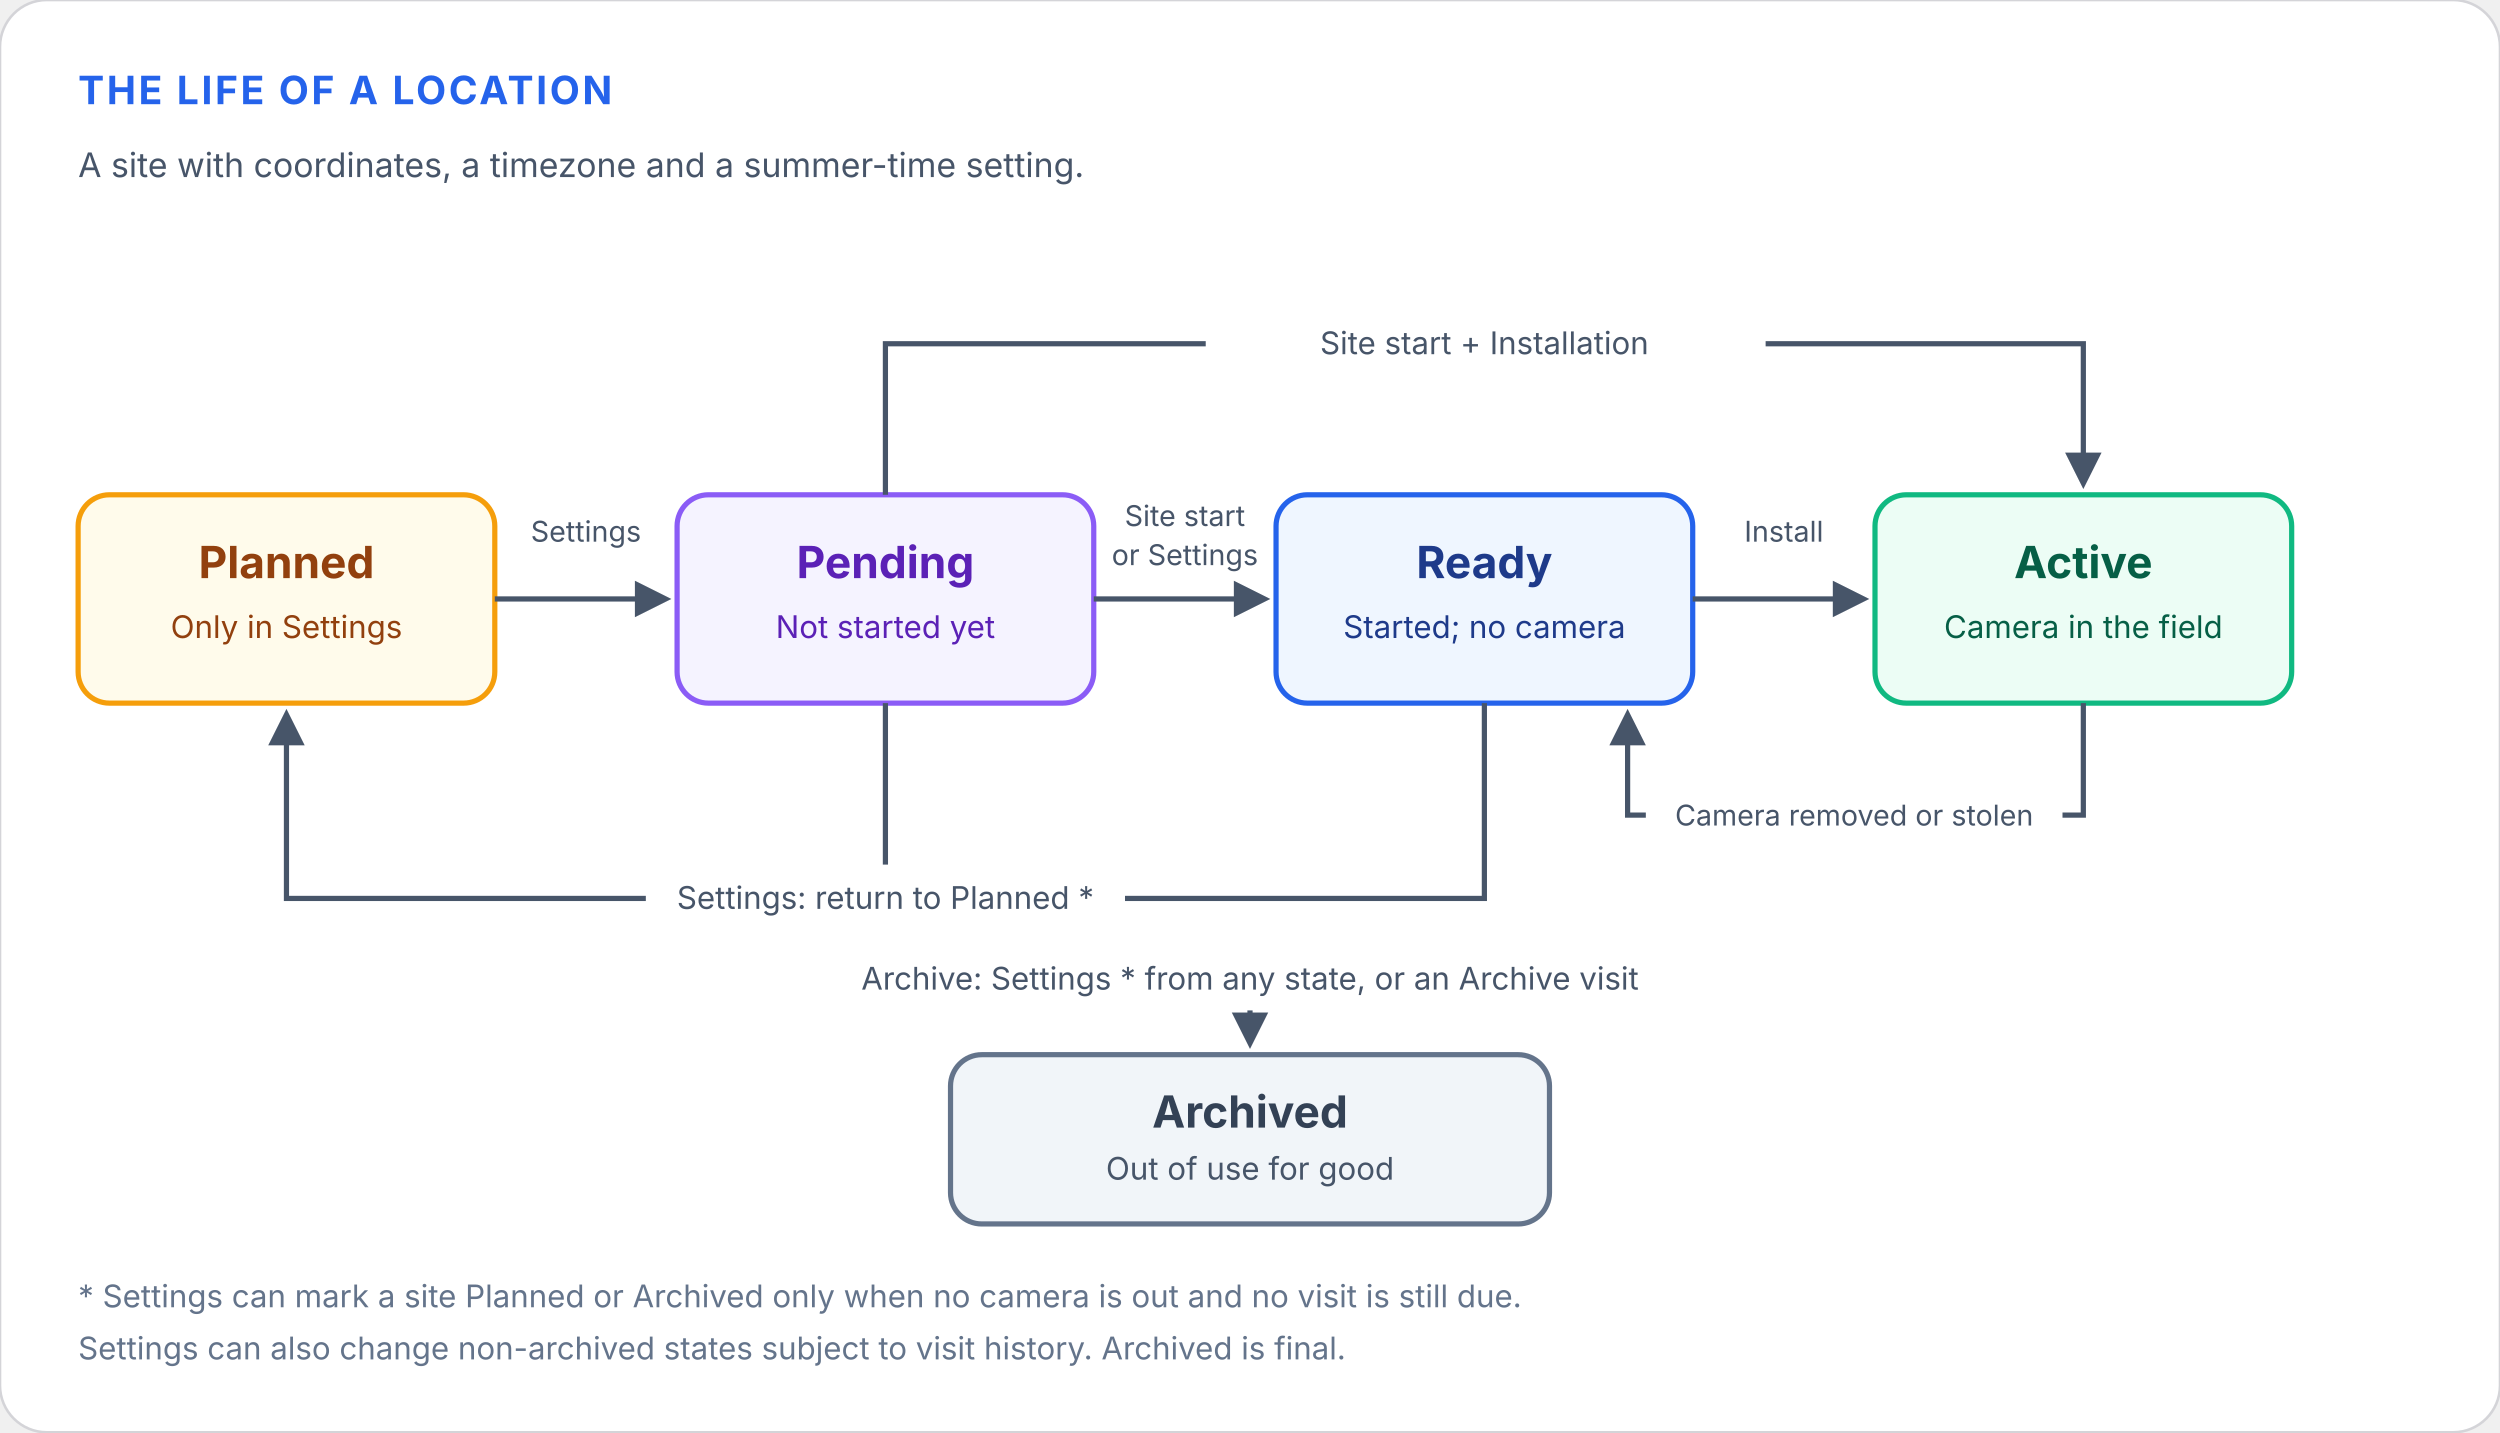
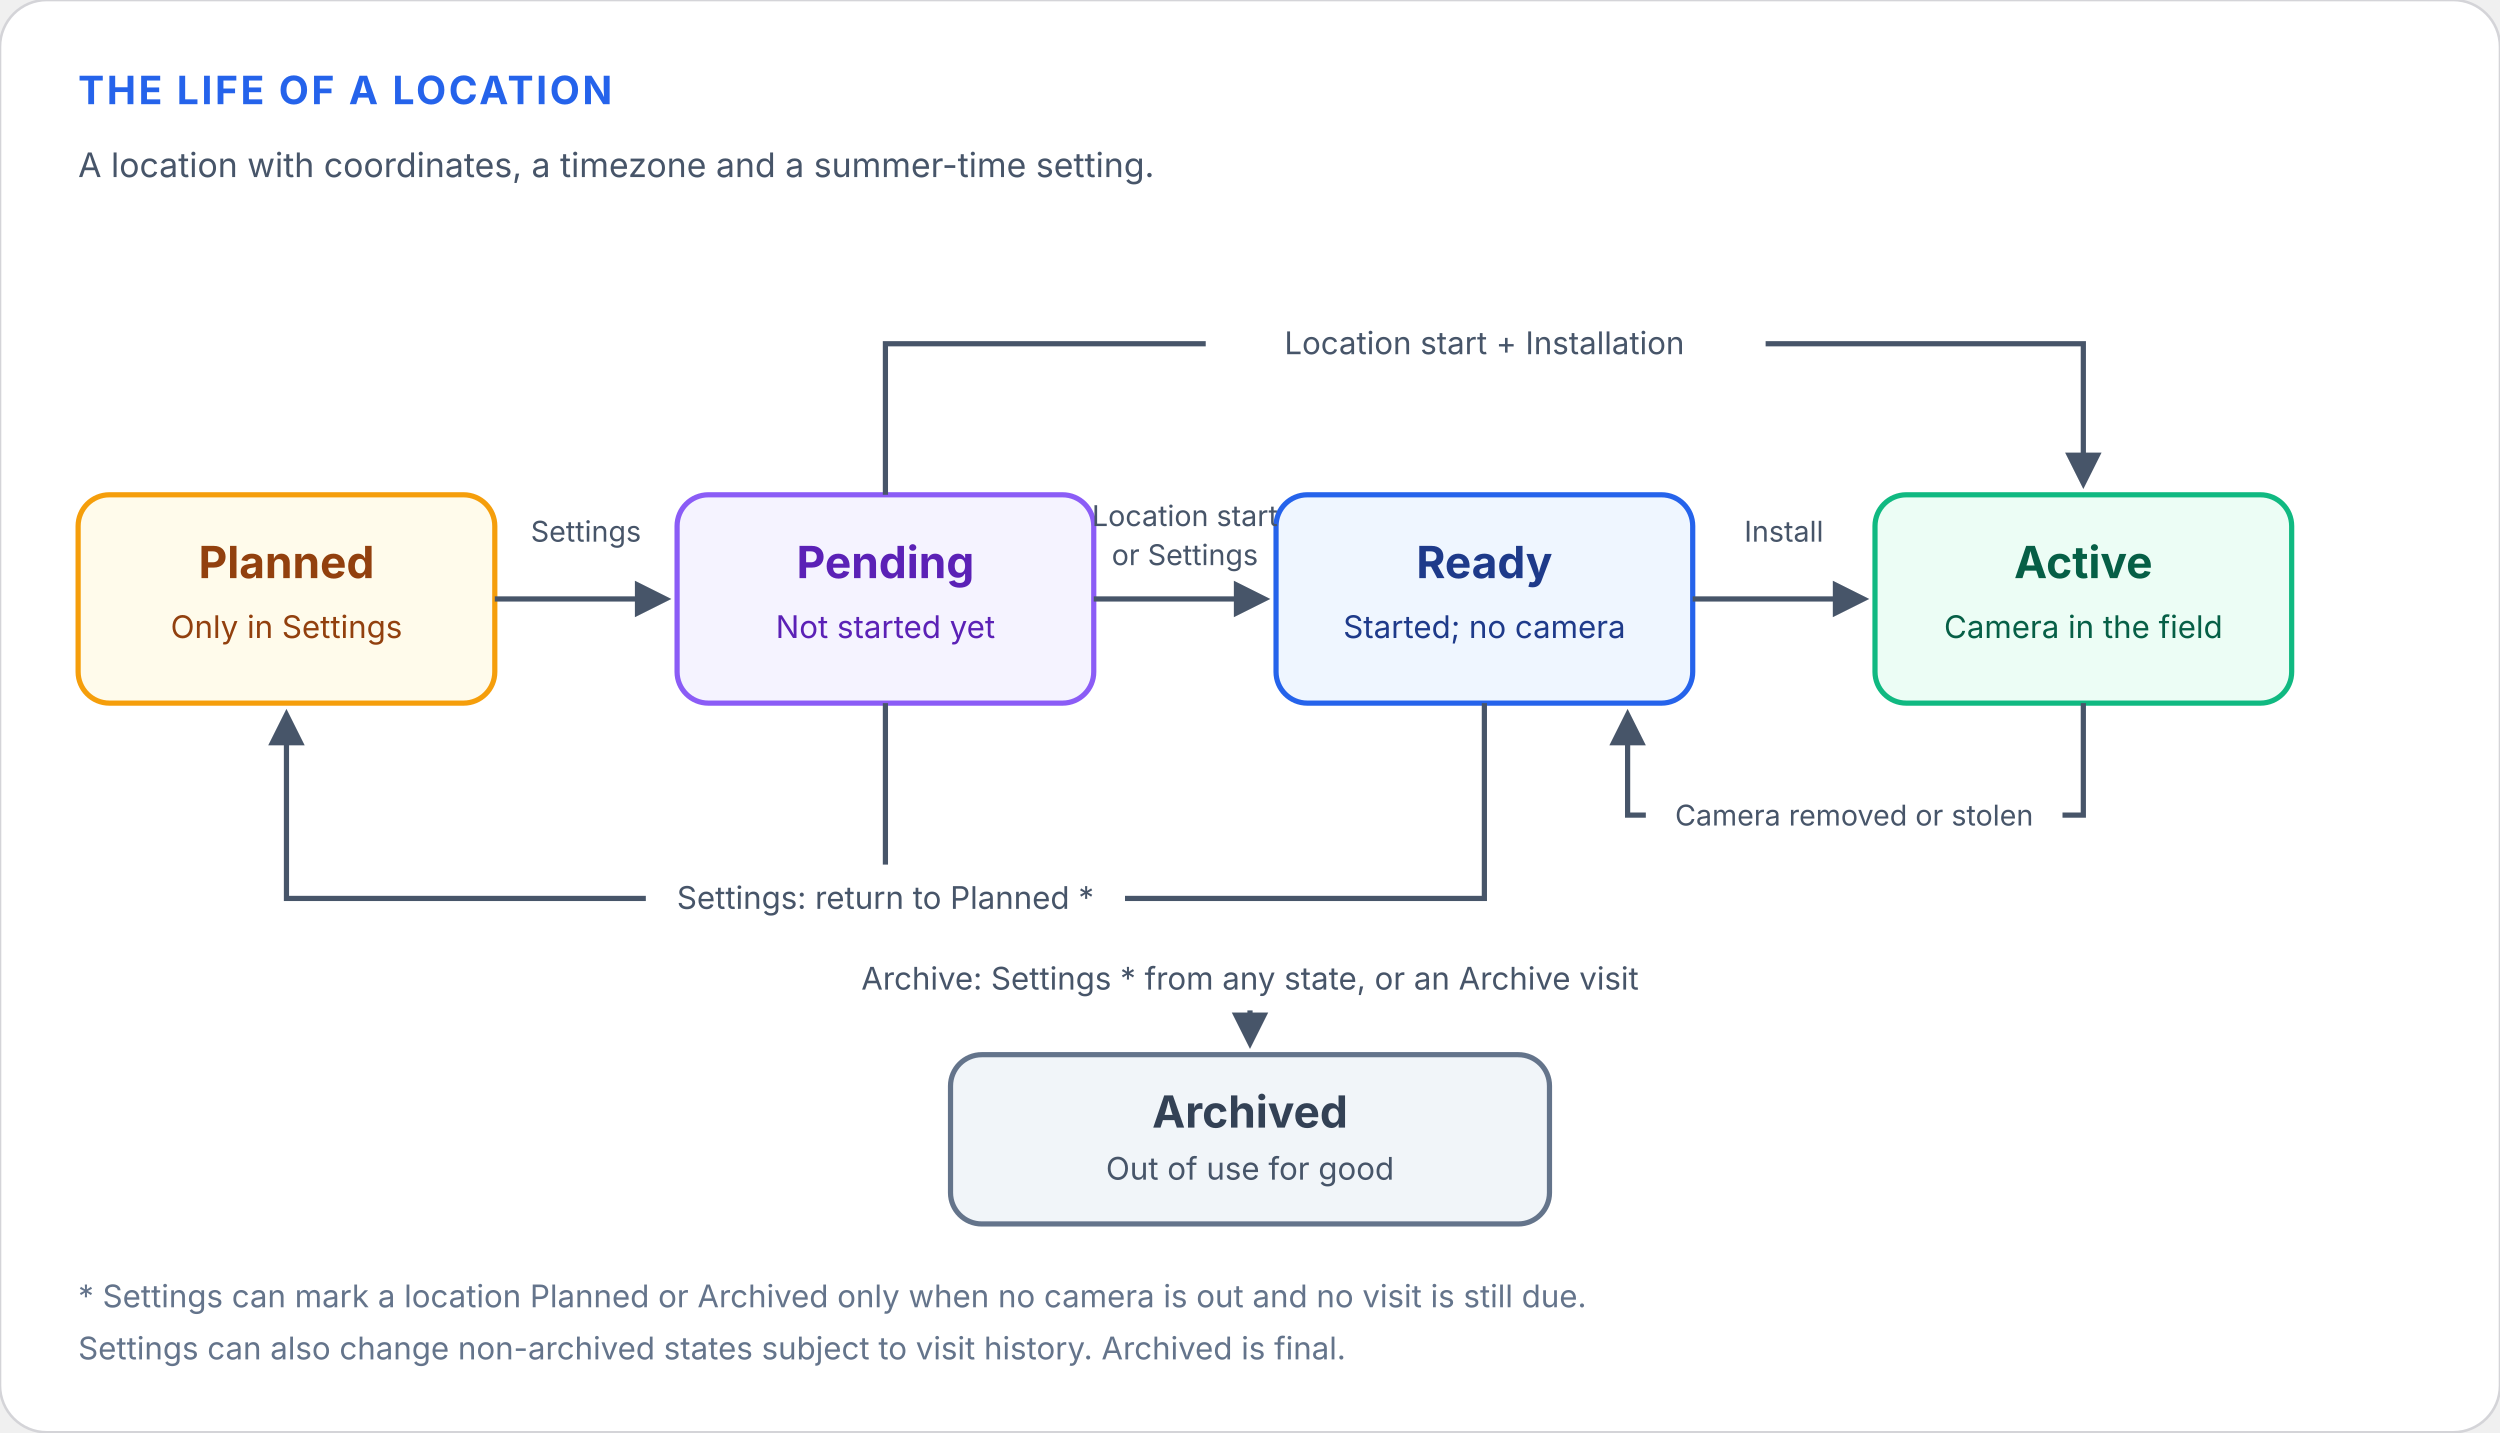
<svg xmlns="http://www.w3.org/2000/svg" width="960" height="550" viewBox="0 0 960 550" role="img" aria-labelledby="title description" font-family="Inter, Segoe UI, sans-serif">
  <defs>
    <marker id="arrow" viewBox="0 0 10 10" refX="8" refY="5" markerWidth="7" markerHeight="7" orient="auto-start-reverse">
      <path d="M0 0 L10 5 L0 10 Z" fill="#475569" />
    </marker>
  </defs>
  <rect width="960" height="550" rx="18" fill="#fff" stroke="#d4d4d8" />
  <text x="30" y="40" font-size="15" font-weight="700" fill="#2563eb" letter-spacing="1">THE LIFE OF A LOCATION</text>
-   <text x="30" y="68" font-size="13" fill="#475569">A site with coordinates, a timezone and a summer-time setting.</text>
+   <text x="30" y="68" font-size="13" fill="#475569">A location with coordinates, a timezone and a summer-time setting.</text>
  <rect x="30" y="190" width="160" height="80" rx="12" fill="#fffbeb" stroke="#f59e0b" stroke-width="2" />
  <text x="110" y="222" text-anchor="middle" font-size="17" font-weight="700" fill="#92400e">Planned</text>
  <text x="110" y="245" text-anchor="middle" font-size="12" fill="#92400e">Only in Settings</text>
  <rect x="260" y="190" width="160" height="80" rx="12" fill="#f5f3ff" stroke="#8b5cf6" stroke-width="2" />
  <text x="340" y="222" text-anchor="middle" font-size="17" font-weight="700" fill="#5b21b6">Pending</text>
  <text x="340" y="245" text-anchor="middle" font-size="12" fill="#5b21b6">Not started yet</text>
  <rect x="490" y="190" width="160" height="80" rx="12" fill="#eff6ff" stroke="#2563eb" stroke-width="2" />
  <text x="570" y="222" text-anchor="middle" font-size="17" font-weight="700" fill="#1e3a8a">Ready</text>
  <text x="570" y="245" text-anchor="middle" font-size="12" fill="#1e3a8a">Started; no camera</text>
  <rect x="720" y="190" width="160" height="80" rx="12" fill="#ecfdf5" stroke="#10b981" stroke-width="2" />
  <text x="800" y="222" text-anchor="middle" font-size="17" font-weight="700" fill="#065f46">Active</text>
  <text x="800" y="245" text-anchor="middle" font-size="12" fill="#065f46">Camera in the field</text>
  <path d="M190 230 H255" fill="none" stroke="#475569" stroke-width="2" marker-end="url(#arrow)" />
  <path d="M420 230 H485" fill="none" stroke="#475569" stroke-width="2" marker-end="url(#arrow)" />
  <path d="M650 230 H715" fill="none" stroke="#475569" stroke-width="2" marker-end="url(#arrow)" />
  <text x="225" y="208" text-anchor="middle" font-size="11" fill="#475569">Settings</text>
-   <text x="455" y="202" text-anchor="middle" font-size="11" fill="#475569">Site start</text>
+   <text x="455" y="202" text-anchor="middle" font-size="11" fill="#475569">Location start</text>
  <text x="455" y="217" text-anchor="middle" font-size="11" fill="#475569">or Settings</text>
  <text x="685" y="208" text-anchor="middle" font-size="11" fill="#475569">Install</text>
  <path d="M340 190 V132 H800 V185" fill="none" stroke="#475569" stroke-width="2" marker-end="url(#arrow)" />
  <rect x="463" y="119" width="215" height="24" rx="8" fill="#fff" />
-   <text x="570" y="136" text-anchor="middle" font-size="12" fill="#475569">Site start + Installation</text>
+   <text x="570" y="136" text-anchor="middle" font-size="12" fill="#475569">Location start + Installation</text>
  <path d="M800 270 V313 H625 V275" fill="none" stroke="#475569" stroke-width="2" marker-end="url(#arrow)" />
  <rect x="632" y="300" width="160" height="25" rx="8" fill="#fff" />
  <text x="712" y="317" text-anchor="middle" font-size="11" fill="#475569">Camera removed or stolen</text>
  <path d="M340 270 V345 H110 V275" fill="none" stroke="#475569" stroke-width="2" marker-end="url(#arrow)" />
  <path d="M570 270 V345 H340" fill="none" stroke="#475569" stroke-width="2" />
  <rect x="248" y="332" width="184" height="25" rx="8" fill="#fff" />
  <text x="340" y="349" text-anchor="middle" font-size="12" fill="#475569">Settings: return to Planned *</text>
  <rect x="365" y="405" width="230" height="65" rx="12" fill="#f1f5f9" stroke="#64748b" stroke-width="2" />
  <text x="480" y="433" text-anchor="middle" font-size="17" font-weight="700" fill="#334155">Archived</text>
  <text x="480" y="453" text-anchor="middle" font-size="12" fill="#475569">Out of use for good</text>
  <text x="480" y="380" text-anchor="middle" font-size="12" fill="#475569">Archive: Settings * from any state, or an Archive visit</text>
  <path d="M480 388 V400" fill="none" stroke="#475569" stroke-width="2" marker-end="url(#arrow)" />
-   <text x="30" y="502" font-size="12" fill="#64748b">* Settings can mark a site Planned or Archived only when no camera is out and no visit is still due.</text>
+   <text x="30" y="502" font-size="12" fill="#64748b">* Settings can mark a location Planned or Archived only when no camera is out and no visit is still due.</text>
  <text x="30" y="522" font-size="12" fill="#64748b">Settings can also change non-archived states subject to visit history. Archived is final.</text>
</svg>
